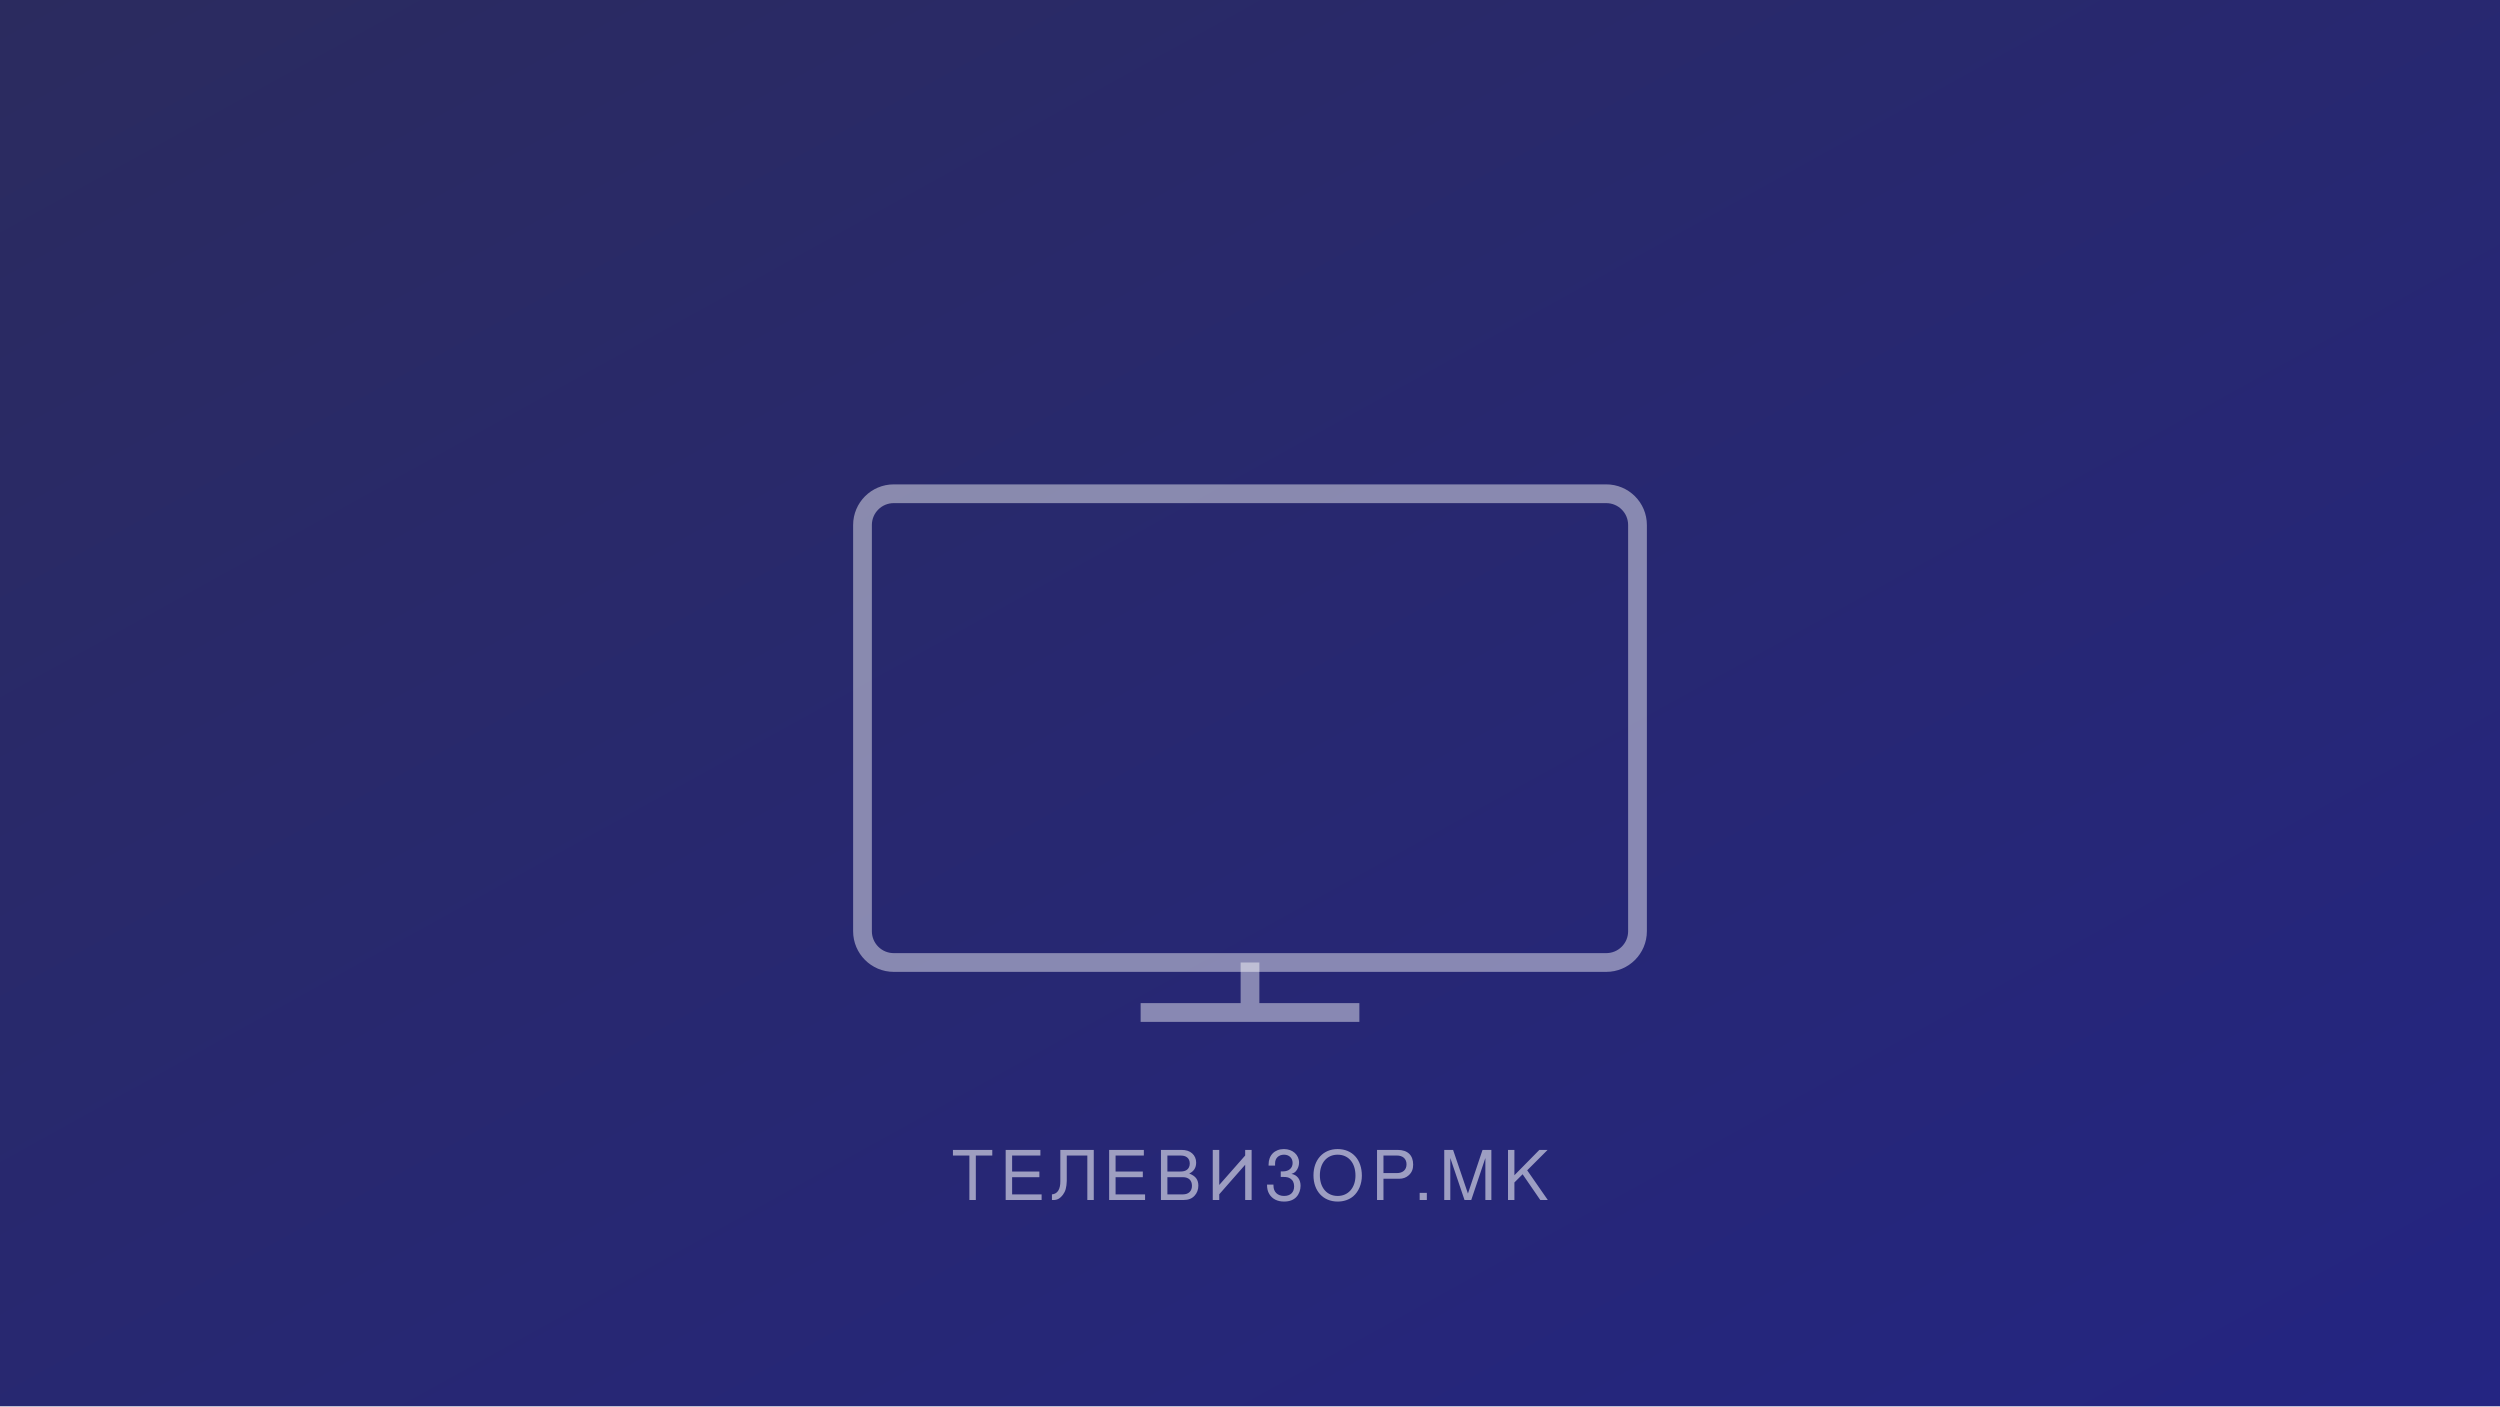
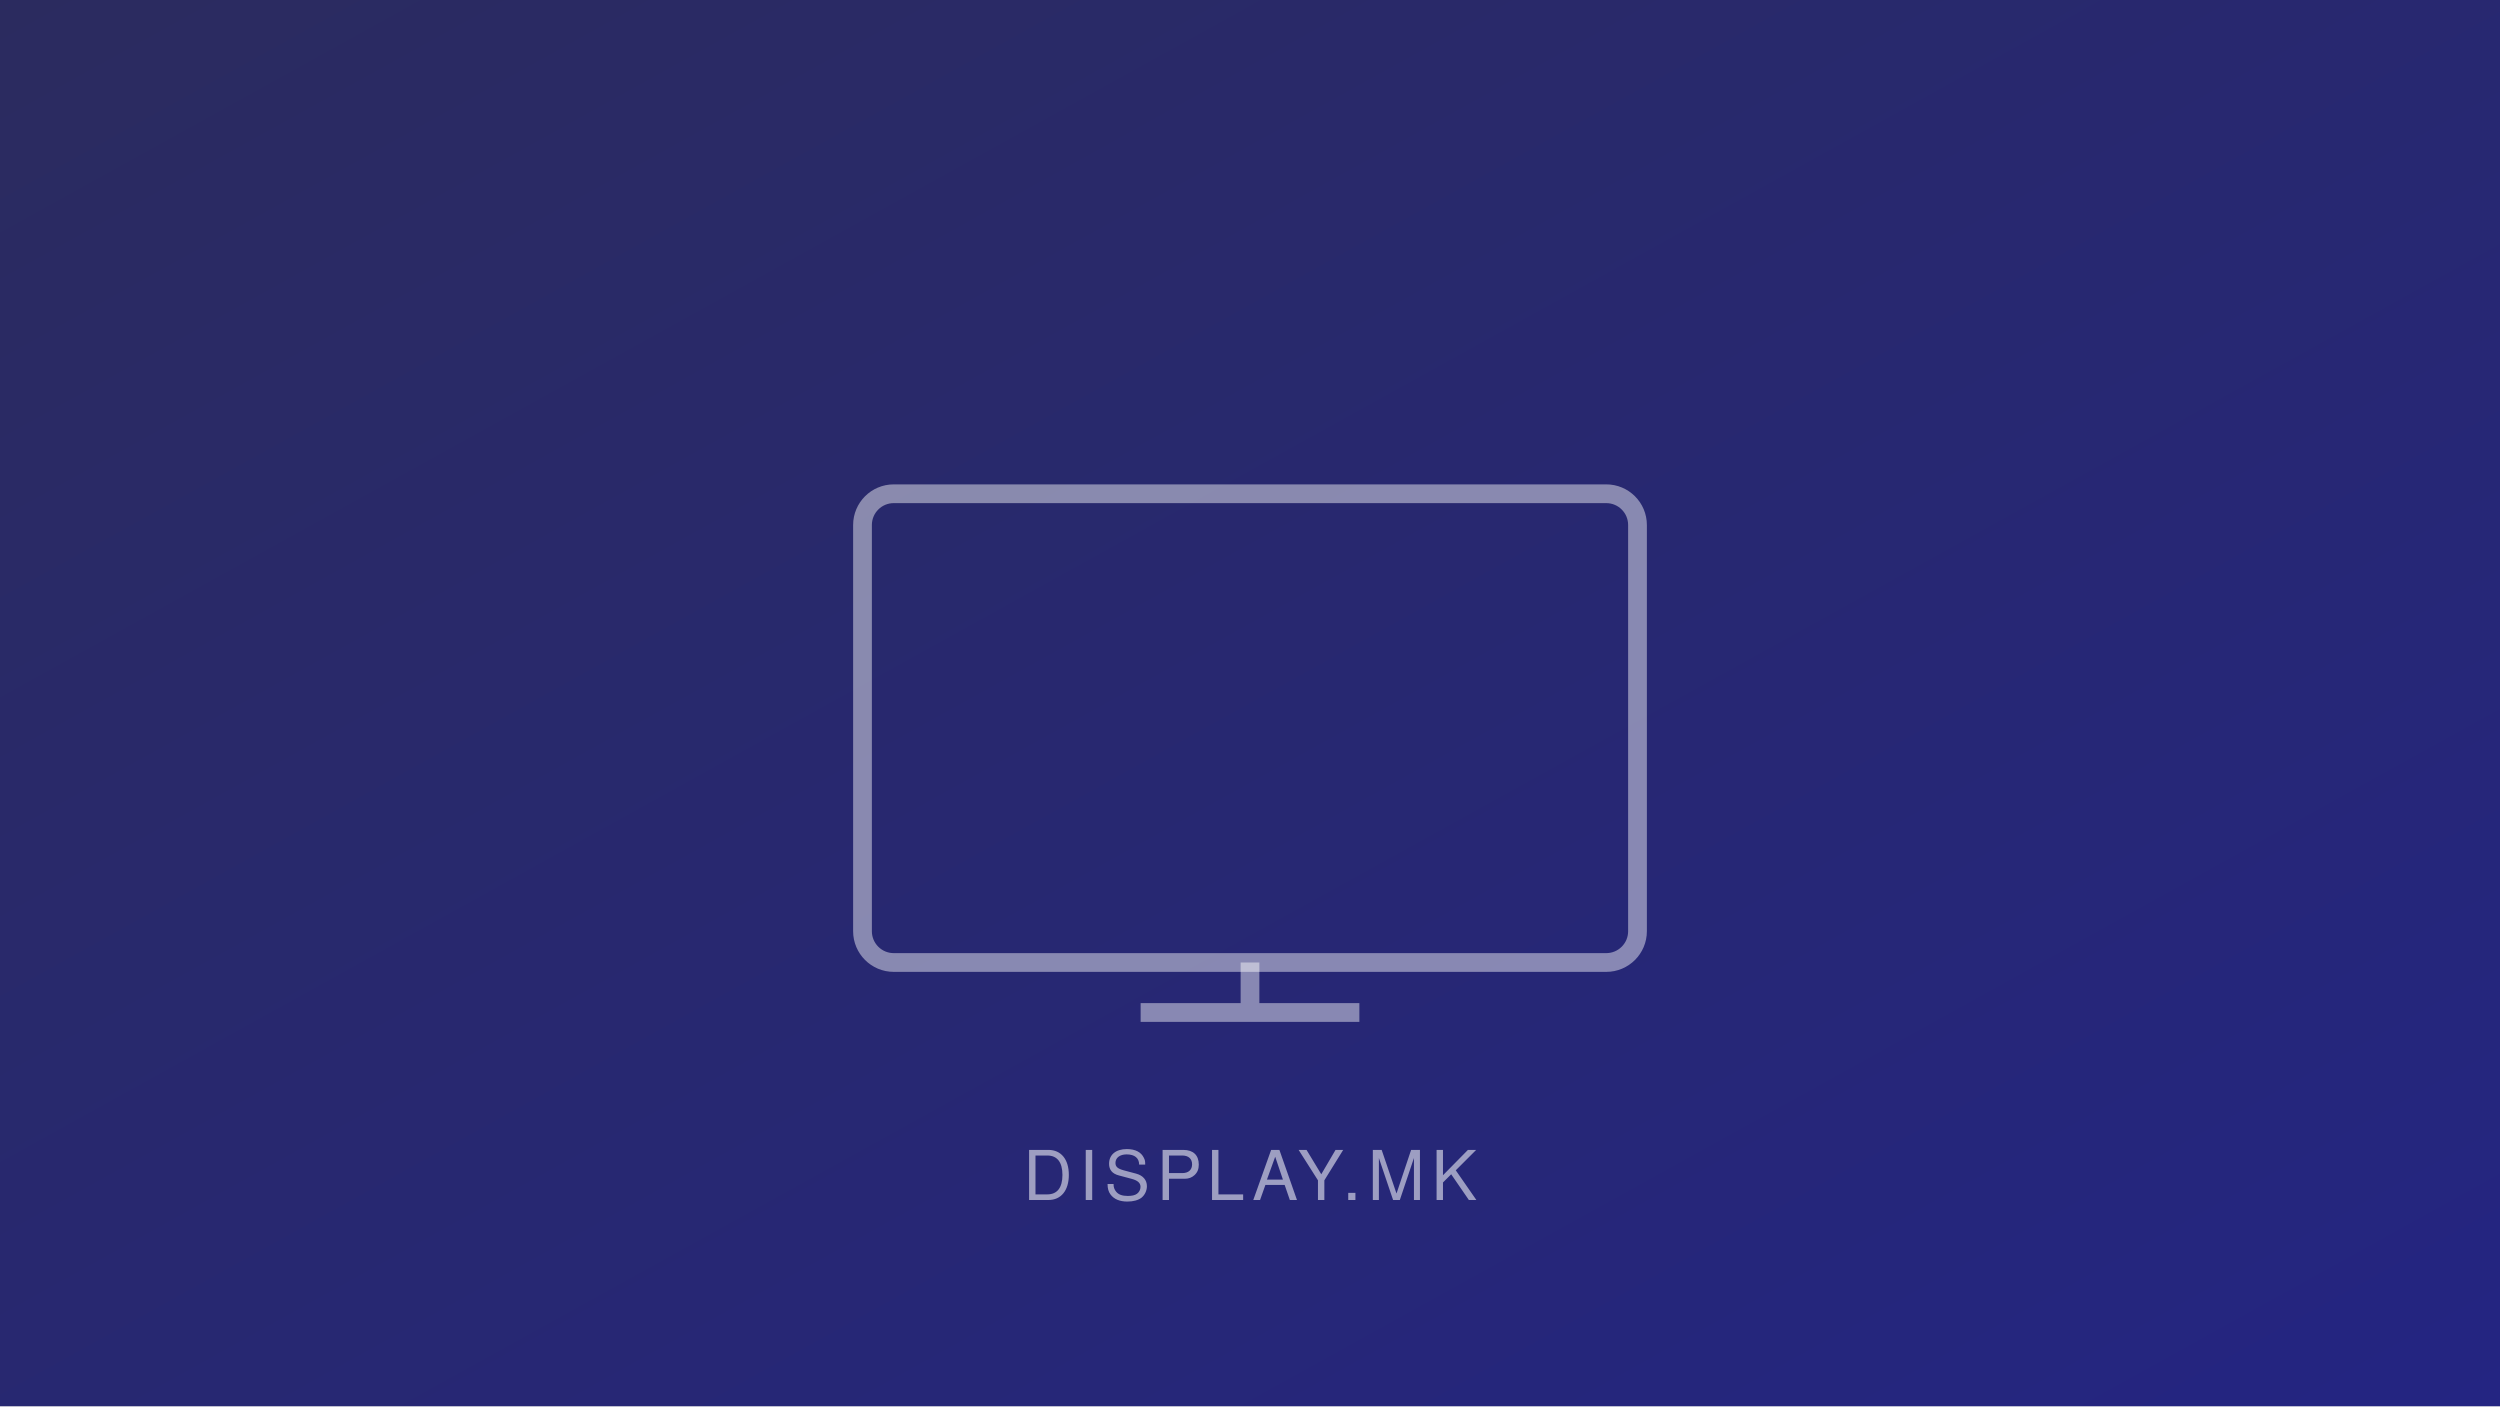
- <svg xmlns="http://www.w3.org/2000/svg" viewBox="0 0 800 450" width="800" height="450" role="img" aria-label="Телевизор.mk">
+ <svg xmlns="http://www.w3.org/2000/svg" viewBox="0 0 800 450" width="800" height="450" role="img" aria-label="Display.mk">
  <defs>
    <linearGradient id="bg" x1="0" y1="0" x2="1" y2="1">
      <stop offset="0" stop-color="#2b2b5f" />
      <stop offset="1" stop-color="#242582" />
    </linearGradient>
  </defs>
  <rect width="800" height="450" fill="url(#bg)" />
  <g fill="none" stroke="#ffffff" stroke-opacity="0.45" stroke-width="6">
    <rect x="276" y="158" width="248" height="150" rx="10" />
    <path d="M365 324h70M400 308v16" />
  </g>
-   <text x="400" y="384" fill="#ffffff" fill-opacity="0.55" font-family="Segoe UI, Helvetica, Arial, sans-serif" font-size="22" text-anchor="middle" letter-spacing="2">ТЕЛЕВИЗОР.MK</text>
+   <text x="400" y="384" fill="#ffffff" fill-opacity="0.55" font-family="Segoe UI, Helvetica, Arial, sans-serif" font-size="22" text-anchor="middle" letter-spacing="2">DISPLAY.MK</text>
</svg>
